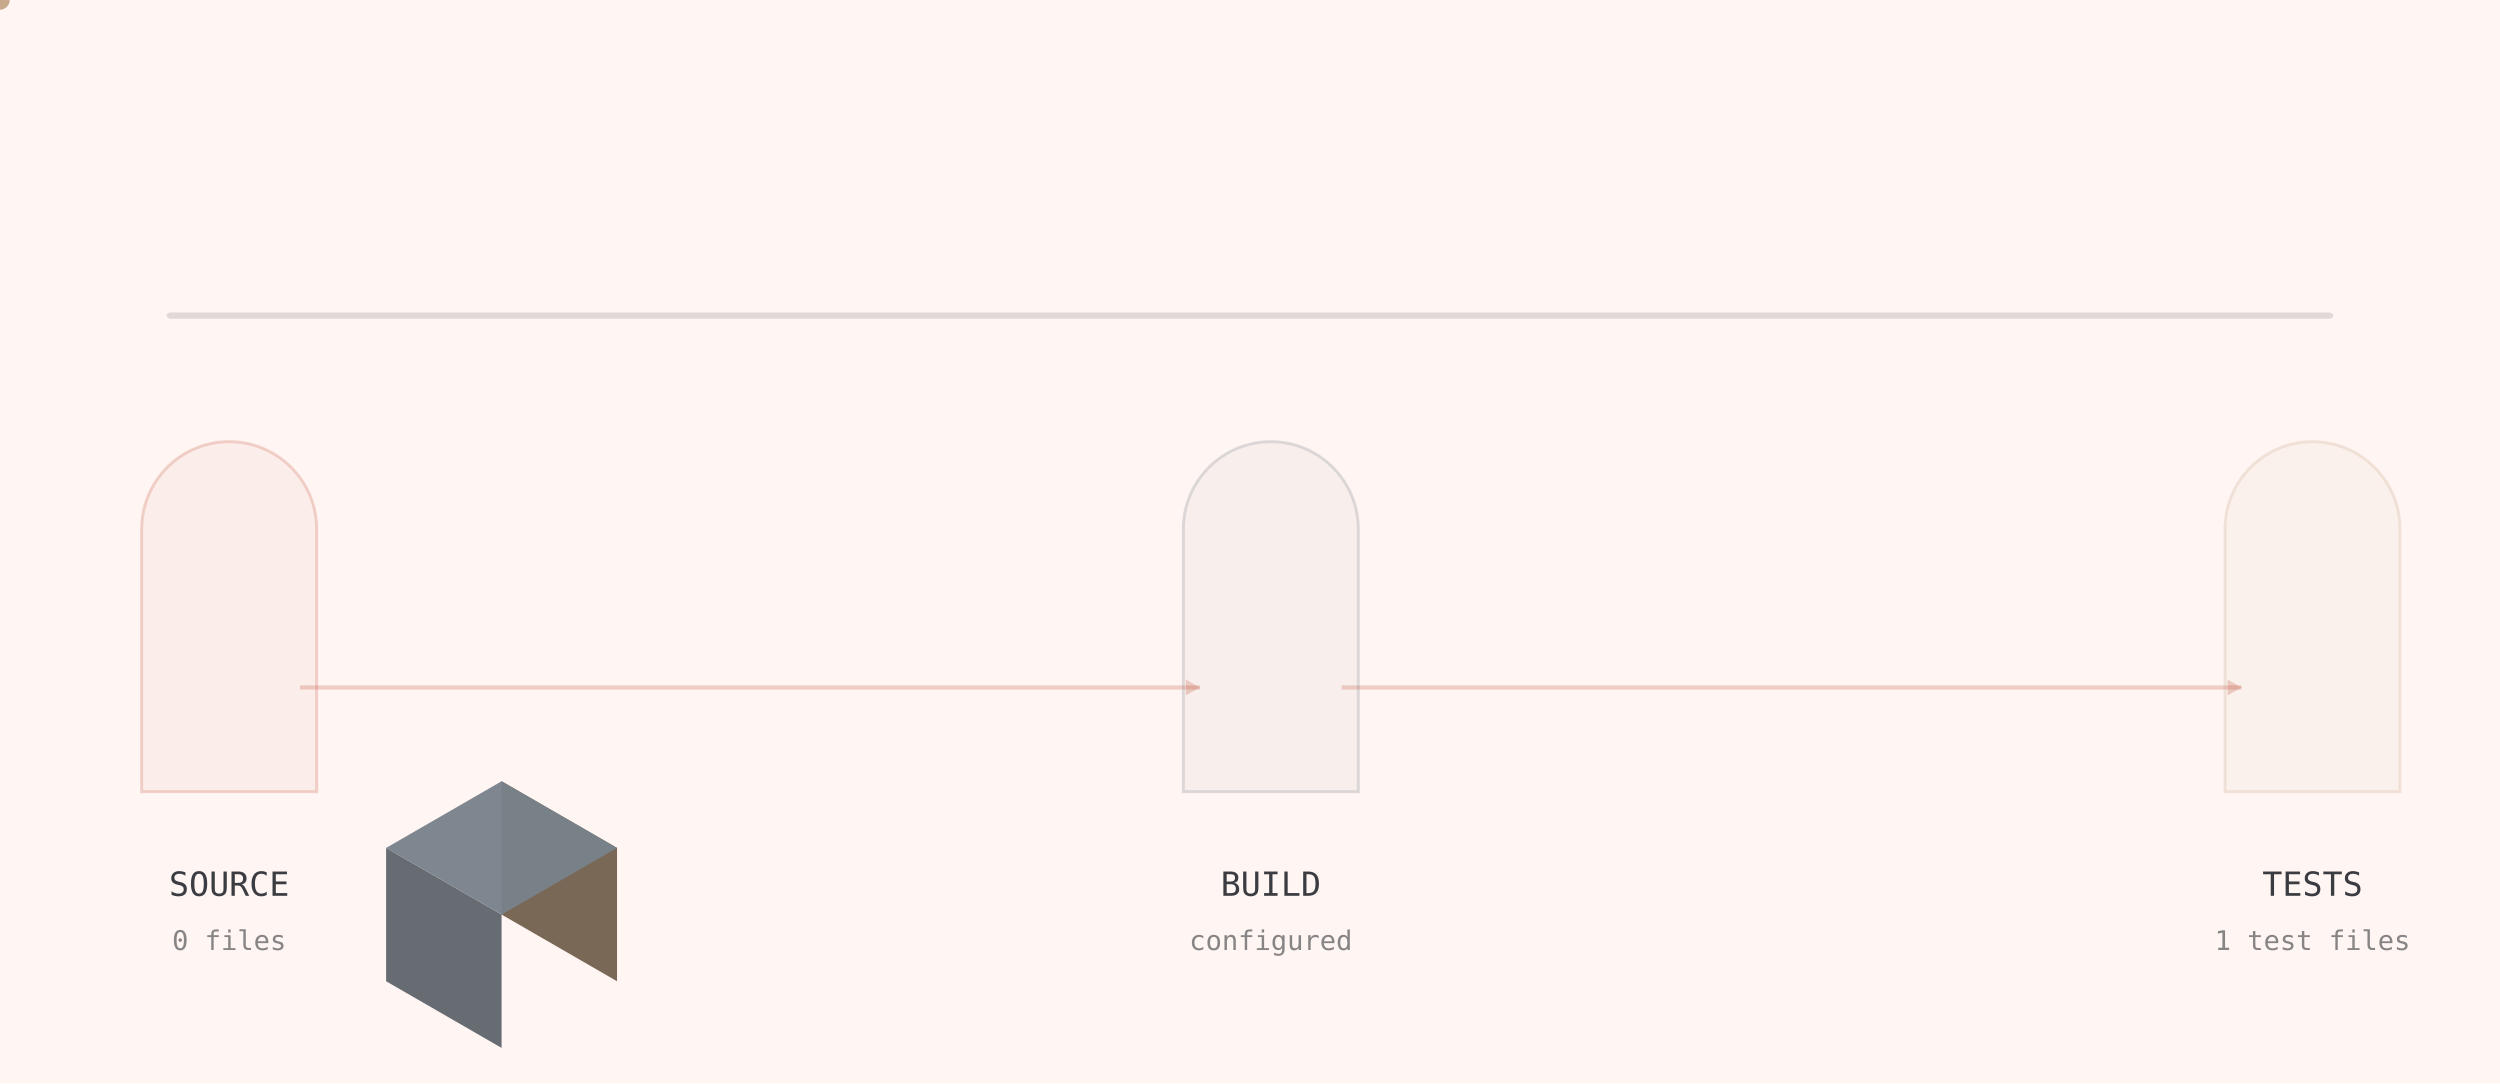
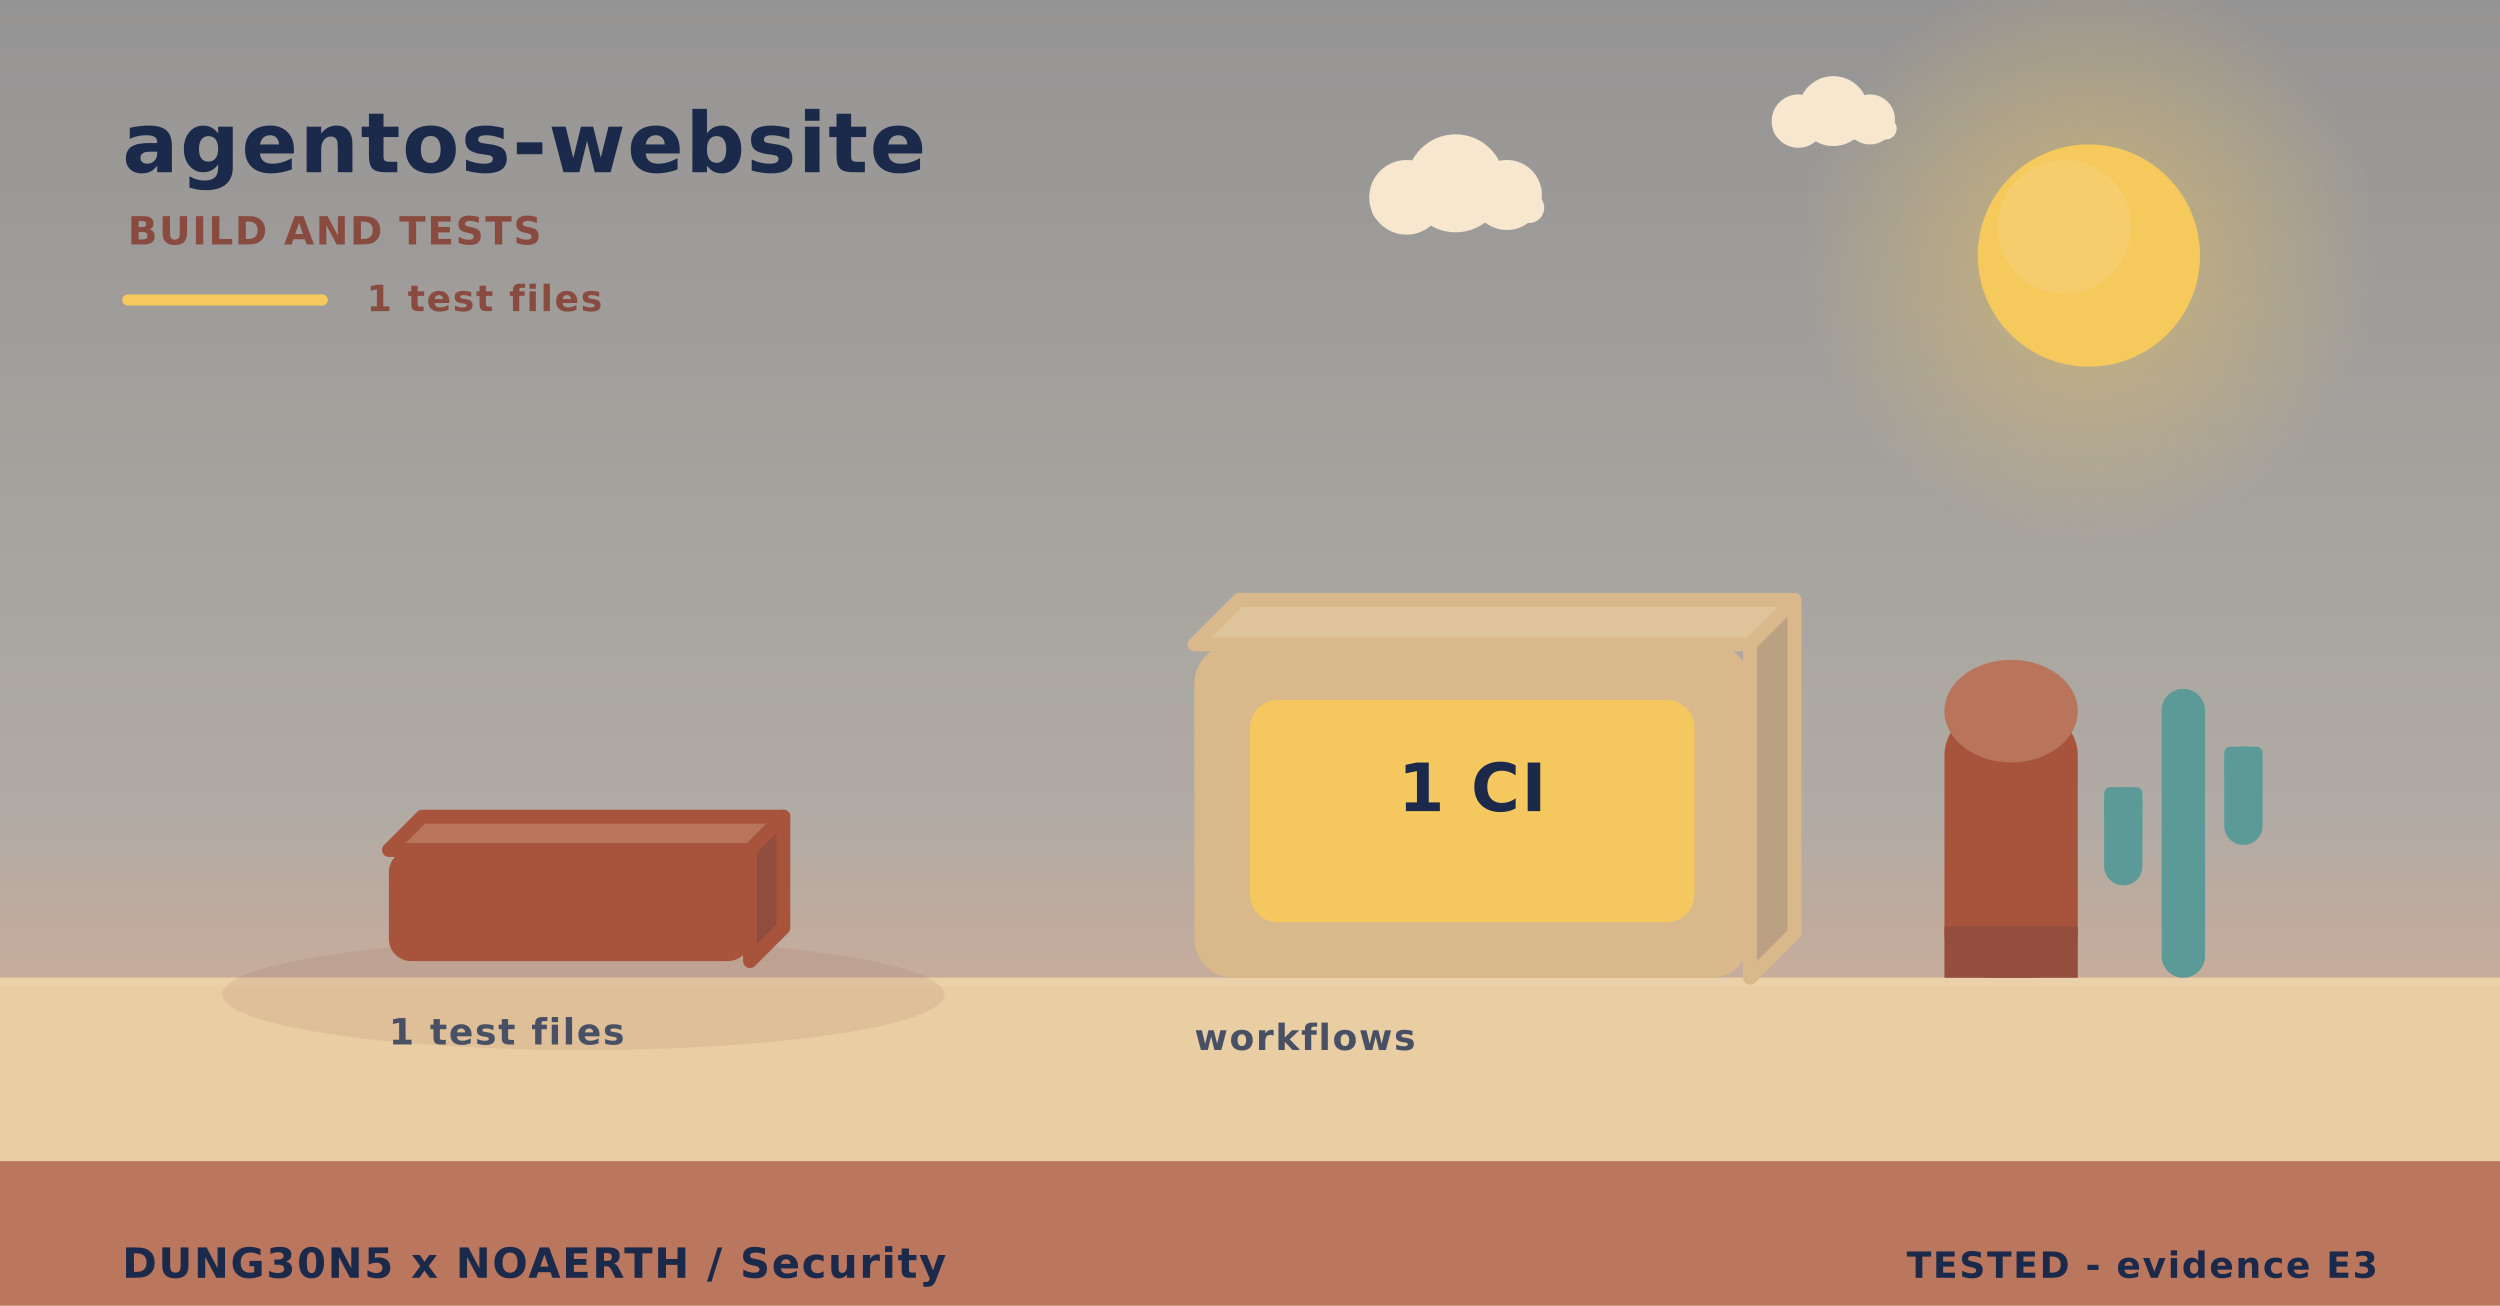
- <svg xmlns="http://www.w3.org/2000/svg" viewBox="0 0 1200 520" width="1200" height="520" role="img" aria-label="agentos-website build evidence">
-   <rect width="1200" height="520" fill="#fff5f2" />
-   <defs>
-     <linearGradient id="gb" x1="0" y1="0" x2="1" y2="1">
-       <stop offset="0%" stop-color="#c75f48" />
-       <stop offset="100%" stop-color="#78818a" />
-     </linearGradient>
-   </defs>
-   <rect x="80.00" y="150.00" width="1040.00" height="3.00" rx="2.00" fill="rgba(37,40,46,0.140)" opacity="1.00" />
-   <path d="M68.00,380.00 L68.00,254.00 A42.00,42.00 0 0 1 152.00,254.00 L152.00,380.00 Z" fill="rgba(199,95,72,0.100)" opacity="0.55" stroke="rgba(199,95,72,0.450)" stroke-width="1.4" />
-   <polygon points="-192.26,189.00 -136.83,221.00 -136.83,157.00 -192.26,125.00" fill="#736150" opacity="0.95" />
-   <polygon points="-247.68,221.00 -192.26,253.00 -192.26,189.00 -247.68,157.00" fill="#5e656c" opacity="0.95" />
-   <polygon points="-192.26,125.00 -136.83,157.00 -192.26,189.00 -247.68,157.00" fill="#c75f48" opacity="0.95" />
-   <text x="110" y="430" font-family="ui-monospace,Menlo,monospace" font-size="16" fill="rgba(37,40,46,0.900)" text-anchor="middle">SOURCE</text>
-   <text x="110" y="456" font-family="ui-monospace,Menlo,monospace" font-size="13" fill="rgba(37,40,46,0.550)" text-anchor="middle">0 files</text>
-   <path d="M568.00,380.00 L568.00,254.00 A42.00,42.00 0 0 1 652.00,254.00 L652.00,380.00 Z" fill="rgba(120,129,138,0.100)" opacity="0.55" stroke="rgba(120,129,138,0.450)" stroke-width="1.4" />
-   <polygon points="240.76,439.00 296.18,471.00 296.18,407.00 240.76,375.00" fill="#736150" opacity="0.95" />
-   <polygon points="185.33,471.00 240.76,503.00 240.76,439.00 185.33,407.00" fill="#5e656c" opacity="0.95" />
-   <polygon points="240.76,375.00 296.18,407.00 240.76,439.00 185.33,407.00" fill="#78818a" opacity="0.95" />
-   <text x="610" y="430" font-family="ui-monospace,Menlo,monospace" font-size="16" fill="rgba(37,40,46,0.900)" text-anchor="middle">BUILD</text>
-   <text x="610" y="456" font-family="ui-monospace,Menlo,monospace" font-size="13" fill="rgba(37,40,46,0.550)" text-anchor="middle">configured</text>
-   <line x1="144.00" y1="330.00" x2="576.00" y2="330.00" stroke="rgba(199,95,72,0.500)" stroke-width="2.00" opacity="0.55" />
-   <polygon points="576.00,330.00 569.20,326.20 569.20,333.80" fill="rgba(199,95,72,0.500)" opacity="0.55" />
-   <g opacity="0.9">
-     <circle cx="0.00" cy="0.00" r="4.60" fill="#c7a88a" opacity="1.00" />
-     <animateTransform attributeName="transform" type="translate" values="144.00,330.00 576.00,330.00" dur="4.8s" begin="0.0s" repeatCount="indefinite" />
-     <animateTransform attributeName="transform" type="translate" values="576.00,330.00 144.00,330.00" dur="4.8s" begin="2.4s" repeatCount="indefinite" />
+ <svg xmlns="http://www.w3.org/2000/svg" width="900" height="470" viewBox="0 0 900 470" role="img" aria-label="agentos-website - how it is verified">
+   <linearGradient id="skyb" x1="0" y1="0" x2="0" y2="1">
+     <stop offset="0" stop-color="#959494" />
+     <stop offset="0.62" stop-color="#b0aba4" />
+     <stop offset="1" stop-color="#f3ad8a" />
+   </linearGradient>
+   <rect width="900" height="470" fill="url(#skyb)" />
+   <radialGradient id="sunb">
+     <stop offset="0.35" stop-color="#f5c95c" stop-opacity="0.34" />
+     <stop offset="1" stop-color="#f5c95c" stop-opacity="0" />
+   </radialGradient>
+   <circle cx="752" cy="92" r="104" fill="url(#sunb)" />
+   <circle cx="752" cy="92" r="40" fill="#f5c95c" />
+   <circle cx="743.2" cy="81.6" r="24" fill="#f5d27e" opacity="0.5" />
+   <g>
+     <circle cx="524" cy="66" r="17.64" fill="#f6e7ce" />
+     <circle cx="506.36" cy="71.04" r="13.44" fill="#f6e7ce" />
+     <circle cx="542.48" cy="70.2" r="12.6" fill="#f6e7ce" />
+     <rect x="493.76" y="69.36" width="62.16" height="10.92" rx="5.46" fill="#f6e7ce" />
+     <animateTransform attributeName="transform" type="translate" values="0 0;24 0;0 0" dur="36s" begin="0s" repeatCount="indefinite" />
  </g>
-   <path d="M1068.00,380.00 L1068.00,254.00 A42.00,42.00 0 0 1 1152.00,254.00 L1152.00,380.00 Z" fill="rgba(199,168,138,0.100)" opacity="0.55" stroke="rgba(199,168,138,0.450)" stroke-width="1.4" />
-   <polygon points="673.77,689.00 729.19,721.00 729.19,657.00 673.77,625.00" fill="#736150" opacity="0.95" />
-   <polygon points="618.34,721.00 673.77,753.00 673.77,689.00 618.34,657.00" fill="#5e656c" opacity="0.95" />
-   <polygon points="673.77,625.00 729.19,657.00 673.77,689.00 618.34,657.00" fill="#c7a88a" opacity="0.95" />
-   <text x="1110" y="430" font-family="ui-monospace,Menlo,monospace" font-size="16" fill="rgba(37,40,46,0.900)" text-anchor="middle">TESTS</text>
-   <text x="1110" y="456" font-family="ui-monospace,Menlo,monospace" font-size="13" fill="rgba(37,40,46,0.550)" text-anchor="middle">1 test files</text>
-   <line x1="644.00" y1="330.00" x2="1076.00" y2="330.00" stroke="rgba(199,95,72,0.500)" stroke-width="2.00" opacity="0.55" />
-   <polygon points="1076.00,330.00 1069.20,326.20 1069.20,333.80" fill="rgba(199,95,72,0.500)" opacity="0.55" />
-   <g opacity="0.9">
-     <circle cx="0.00" cy="0.00" r="4.60" fill="#c7a88a" opacity="1.00" />
-     <animateTransform attributeName="transform" type="translate" values="644.00,330.00 1076.00,330.00" dur="4.8s" begin="0.4s" repeatCount="indefinite" />
-     <animateTransform attributeName="transform" type="translate" values="1076.00,330.00 644.00,330.00" dur="4.8s" begin="2.8s" repeatCount="indefinite" />
+   <g>
+     <circle cx="660" cy="40" r="12.6" fill="#f6e7ce" />
+     <circle cx="647.4" cy="43.6" r="9.6" fill="#f6e7ce" />
+     <circle cx="673.2" cy="43" r="9" fill="#f6e7ce" />
+     <rect x="638.4" y="42.4" width="44.4" height="7.8" rx="3.9" fill="#f6e7ce" />
+     <animateTransform attributeName="transform" type="translate" values="0 0;-18 0;0 0" dur="46s" begin="3s" repeatCount="indefinite" />
  </g>
+   <rect x="0" y="352" width="900" height="118" fill="#e9cda3" />
+   <rect x="0" y="352" width="900" height="3" fill="#ebd1a9" />
+   <text x="44" y="62" font-family="Verdana,DejaVu Sans,sans-serif" font-size="30" font-weight="700" letter-spacing="0.6" fill="#1b2a4a" text-anchor="start">agentos-website</text>
+   <text x="46" y="88" font-family="Verdana,DejaVu Sans,sans-serif" font-size="14" font-weight="700" letter-spacing="0.6" fill="#894b3f" text-anchor="start">BUILD AND TESTS</text>
+   <rect x="44" y="106" width="74" height="4" rx="2" fill="#f5c95c" />
+   <text x="132" y="112" font-family="Verdana,DejaVu Sans,sans-serif" font-size="13" font-weight="700" letter-spacing="0.6" fill="#894b3f" text-anchor="start">1 test files</text>
+   <ellipse cx="210" cy="358" rx="130" ry="20" fill="rgba(138,90,68,0.11)" />
+   <g>
+     <path d="M140,306 L270,306 L282,294 L152,294 Z" fill="#b9745c" stroke="#a8543c" stroke-width="5" stroke-linejoin="round" />
+     <path d="M270,306 L282,294 L282,334 L270,346 Z" fill="#904d3e" stroke="#a8543c" stroke-width="5" stroke-linejoin="round" />
+     <rect x="140" y="306" width="130" height="40" rx="8" fill="#a8543c" />
+     <animateTransform attributeName="transform" type="translate" values="0 10;0 0" dur="0.8s" begin="0.5s" fill="freeze" />
+   </g>
+   <text x="140" y="376" font-family="Verdana,DejaVu Sans,sans-serif" font-size="13" font-weight="700" letter-spacing="0.6" fill="#475064" text-anchor="start">1 test files</text>
+   <path d="M430,232 L630,232 L646,216 L446,216 Z" fill="#dfc39b" stroke="#d9b98c" stroke-width="5" stroke-linejoin="round" />
+   <path d="M630,232 L646,216 L646,336 L630,352 Z" fill="#b9a181" stroke="#d9b98c" stroke-width="5" stroke-linejoin="round" />
+   <rect x="430" y="232" width="200" height="120" rx="14" fill="#d9b98c" />
+   <rect x="450" y="252" width="160" height="80" rx="10" fill="#f5c95c" opacity="0.94" />
+   <text x="530" y="292" font-family="Verdana,DejaVu Sans,sans-serif" font-size="24" font-weight="700" letter-spacing="0.6" fill="#1b2a4a" text-anchor="middle">1 CI</text>
+   <g>
+     <text x="430" y="378" font-family="Verdana,DejaVu Sans,sans-serif" font-size="13" font-weight="700" letter-spacing="0.6" fill="#475064" text-anchor="start">workflows</text>
+     <animate attributeName="opacity" values="0.55;1;0.55" dur="4.6s" begin="0s" repeatCount="indefinite" />
+   </g>
+   <rect x="700" y="256" width="48" height="96" rx="16" fill="#a8543c" />
+   <ellipse cx="724" cy="256" rx="24" ry="18.46" fill="#b9745c" />
+   <rect x="700" y="333.54" width="48" height="18.46" fill="#944e3e" />
+   <rect x="778.18" y="248" width="15.64" height="104" rx="7.82" fill="#5b9a97" />
+   <rect x="757.48" y="283.36" width="13.8" height="35.36" rx="6.9" fill="#5b9a97" />
+   <rect x="757.48" y="283.36" width="13.8" height="10.4" rx="2.3" fill="#5b9a97" />
+   <rect x="800.72" y="268.8" width="13.8" height="35.36" rx="6.9" fill="#5b9a97" />
+   <rect x="800.72" y="268.8" width="13.8" height="10.4" rx="2.3" fill="#5b9a97" />
+   <rect x="0" y="418" width="900" height="52" rx="0" fill="#b87159" opacity="0.94" />
+   <text x="44" y="460" font-family="Verdana,DejaVu Sans,sans-serif" font-size="15" font-weight="700" letter-spacing="0.6" fill="#1b2a4a" text-anchor="start">DUNG30N5 x NOAERTH  /  Security</text>
+   <text x="856" y="460" font-family="Verdana,DejaVu Sans,sans-serif" font-size="13" font-weight="700" letter-spacing="0.6" fill="#1b2a4a" text-anchor="end">TESTED  -  evidence E3</text>
</svg>
